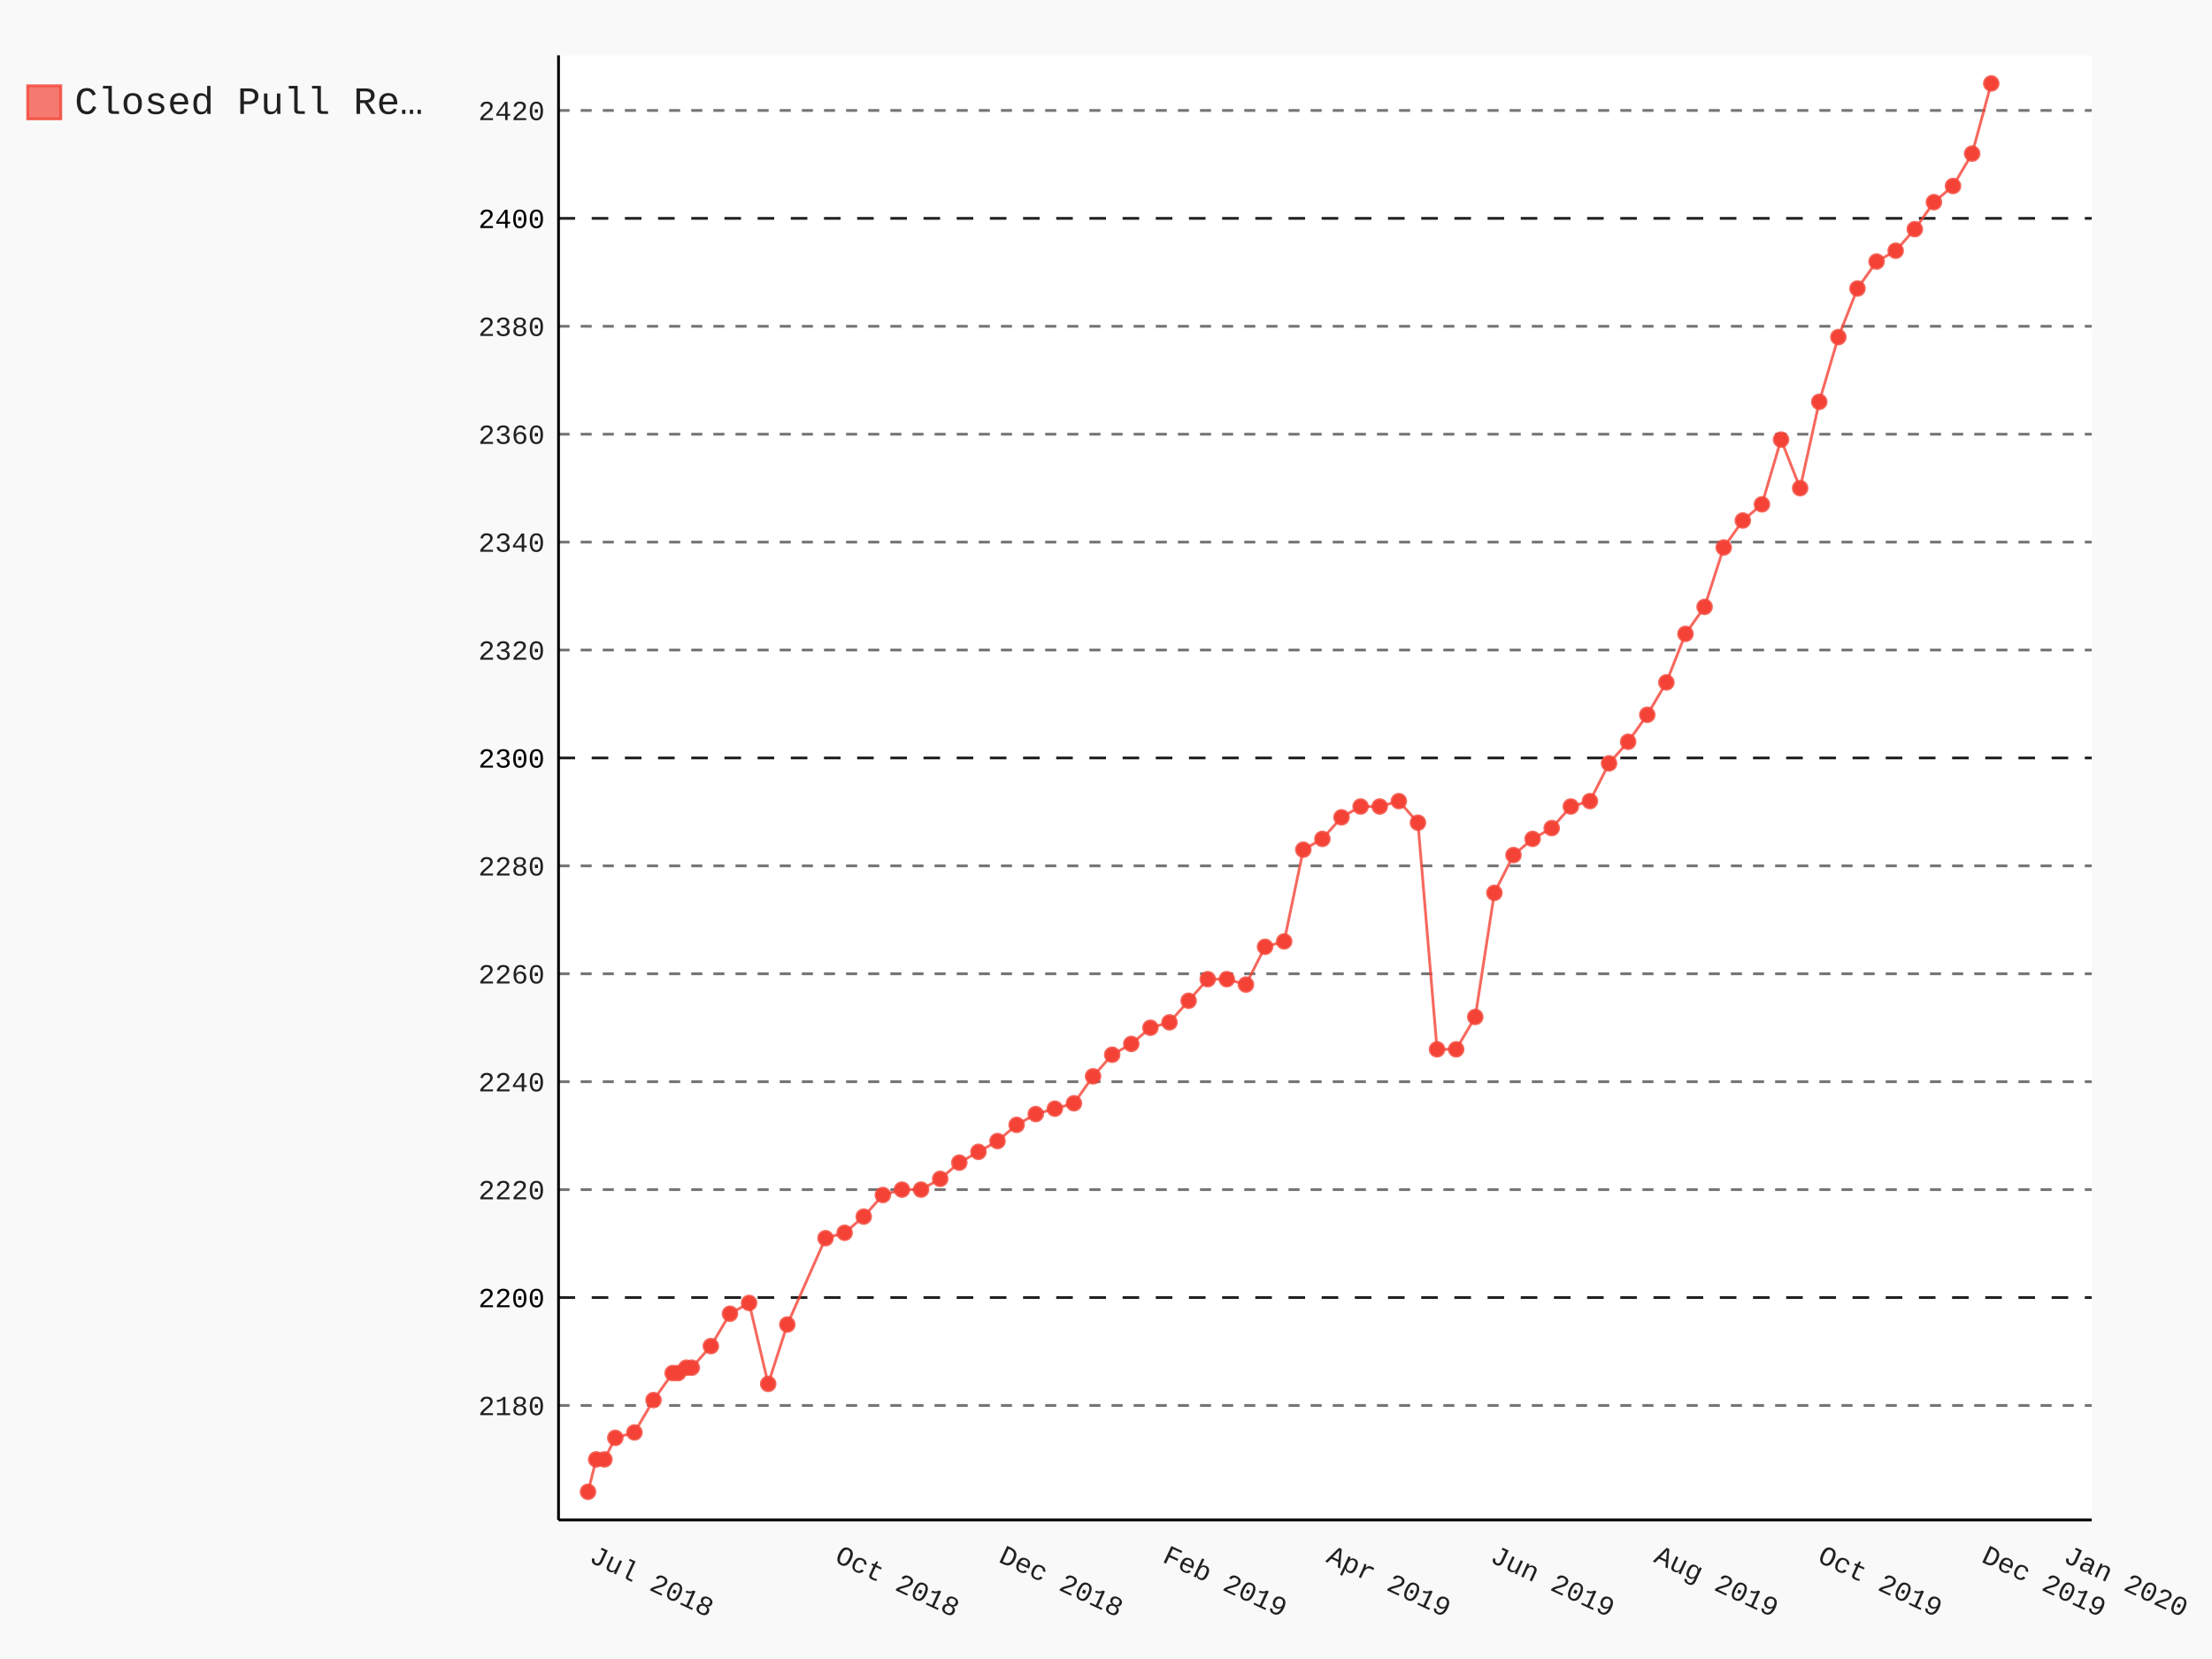
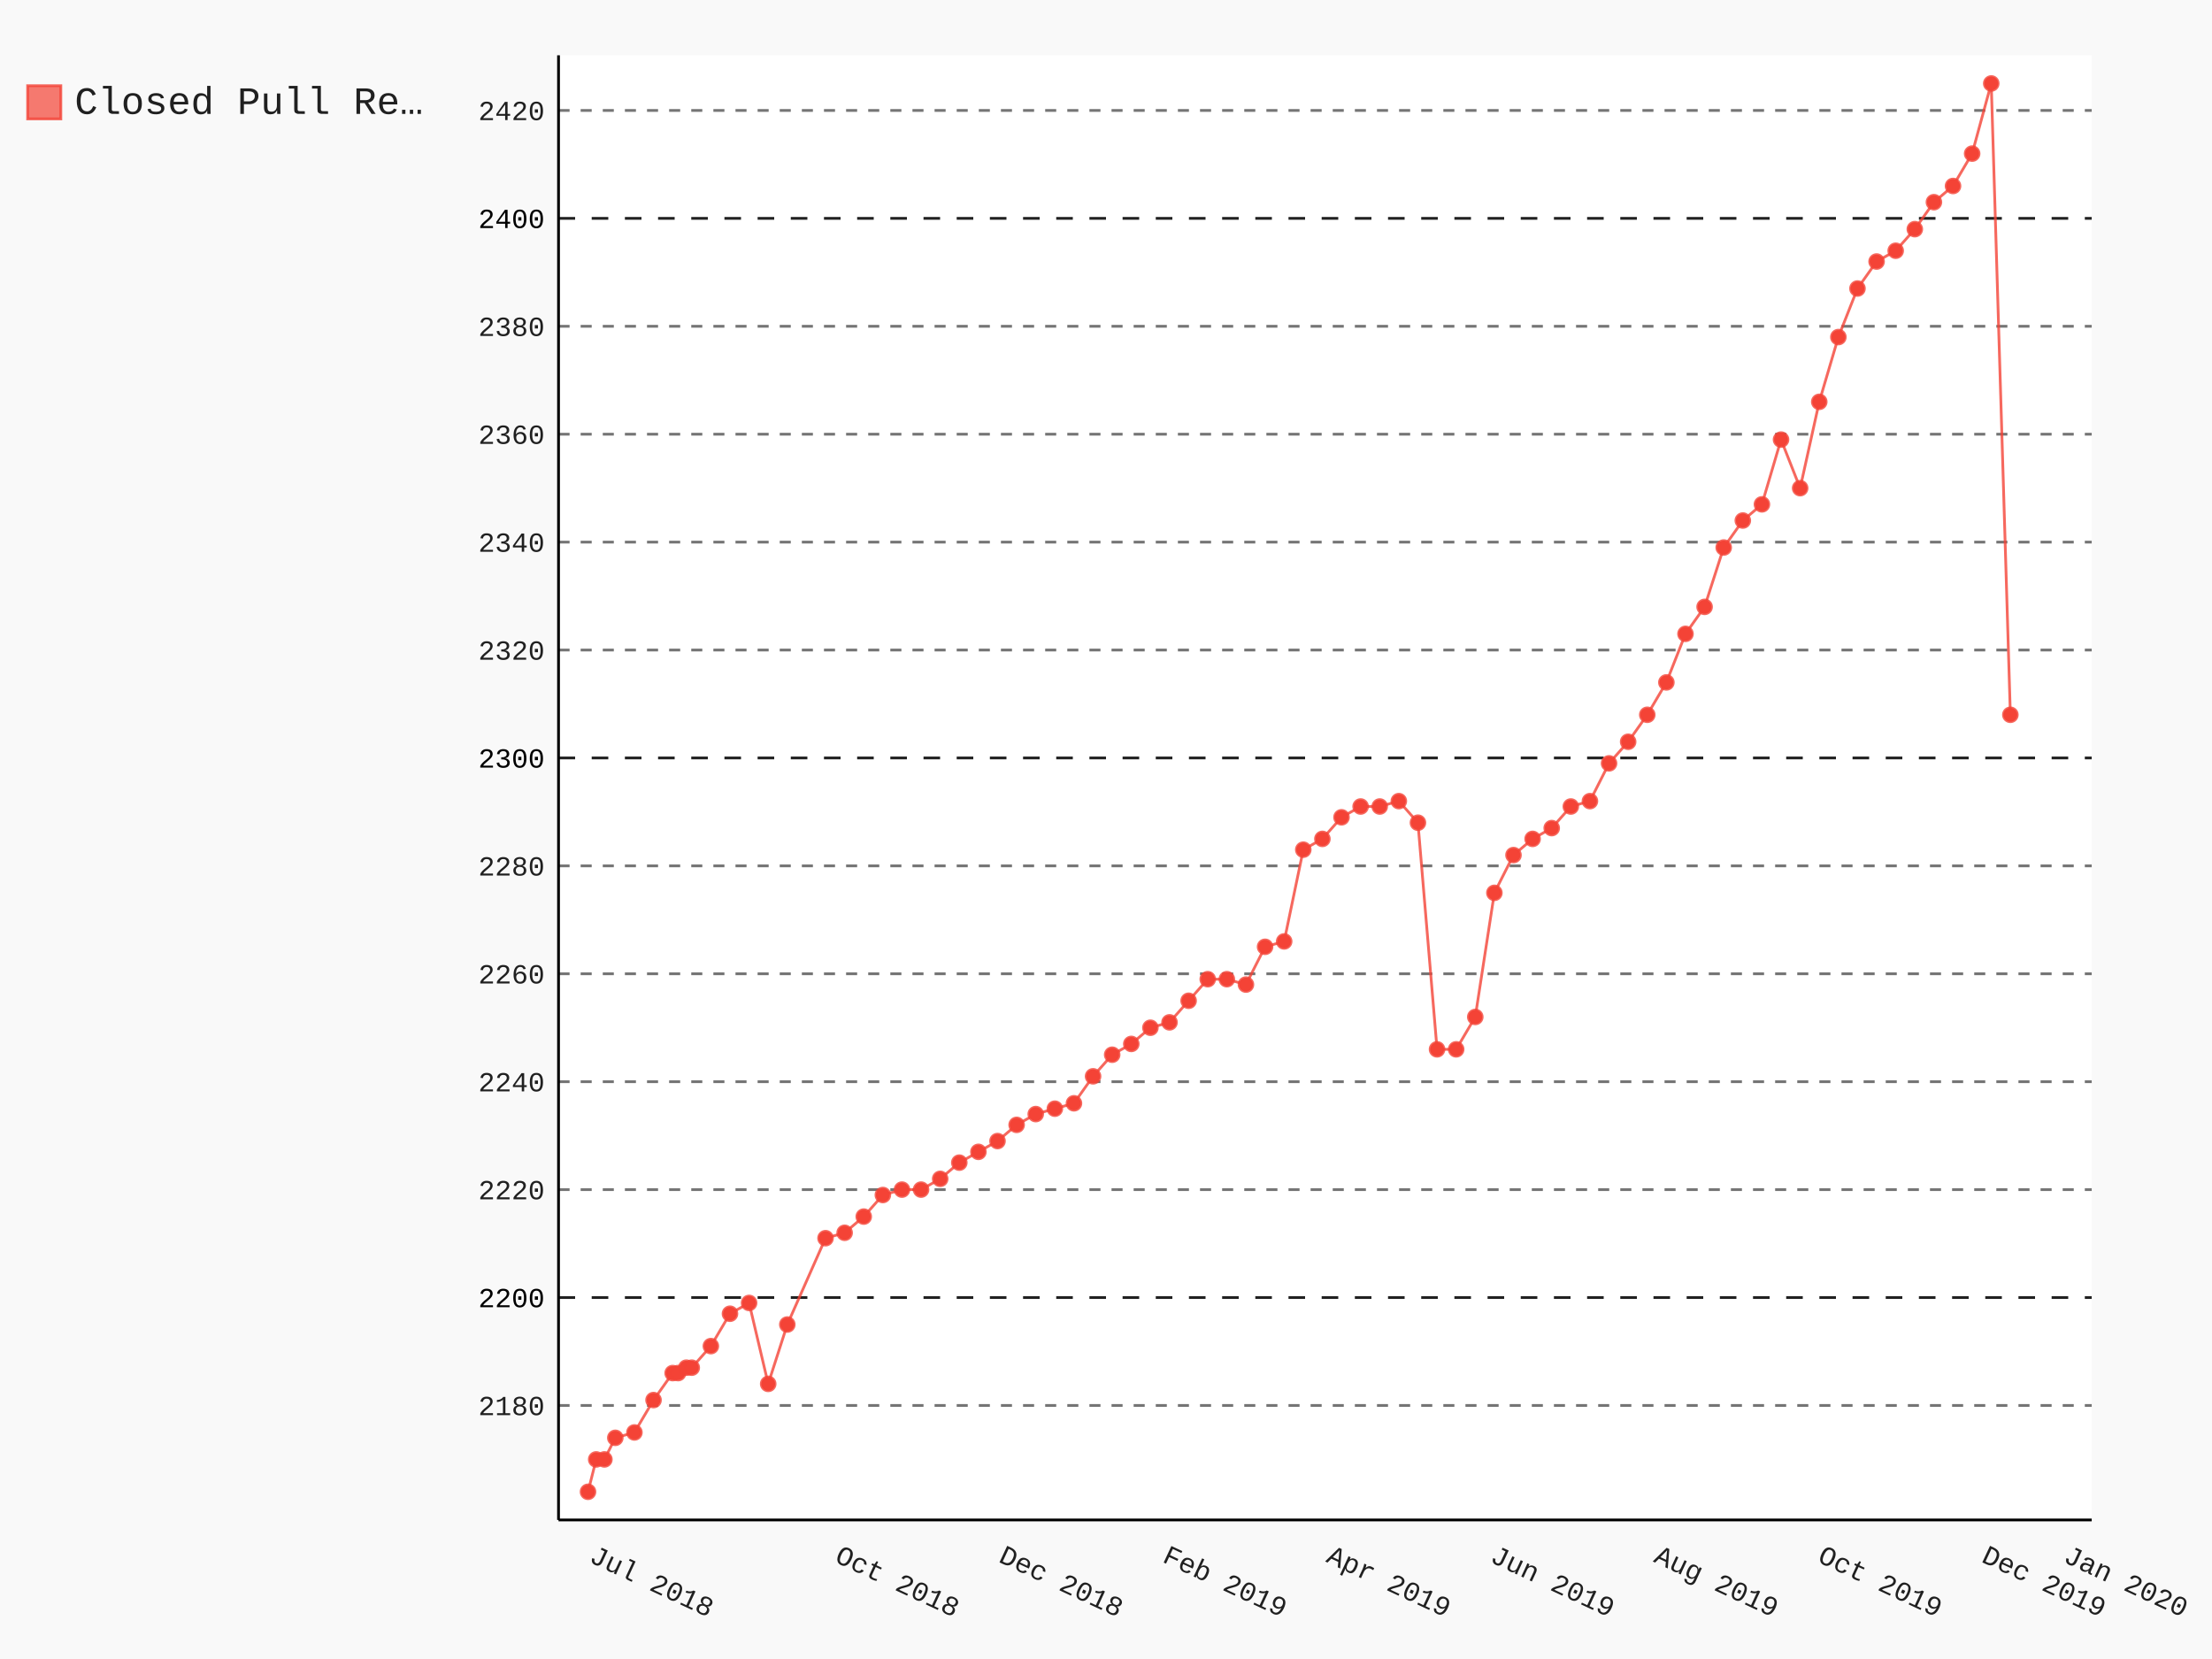
- <svg xmlns="http://www.w3.org/2000/svg" class="pygal-chart" id="chart-9ec40dc4-0ae9-4c1a-8e92-e3692ae0c7e5" viewBox="0 0 800 600">
+ <svg xmlns="http://www.w3.org/2000/svg" class="pygal-chart" id="chart-cc2a23ab-edce-4244-a7dc-9d0d17d3f960" viewBox="0 0 800 600">
  <defs>
-     <style type="text/css">#chart-9ec40dc4-0ae9-4c1a-8e92-e3692ae0c7e5{-webkit-user-select:none;-webkit-font-smoothing:antialiased;font-family:Consolas,"Liberation Mono",Menlo,Courier,monospace}#chart-9ec40dc4-0ae9-4c1a-8e92-e3692ae0c7e5 .title{font-family:Consolas,"Liberation Mono",Menlo,Courier,monospace;font-size:16px}#chart-9ec40dc4-0ae9-4c1a-8e92-e3692ae0c7e5 .legends .legend text{font-family:Consolas,"Liberation Mono",Menlo,Courier,monospace;font-size:14px}#chart-9ec40dc4-0ae9-4c1a-8e92-e3692ae0c7e5 .axis text{font-family:Consolas,"Liberation Mono",Menlo,Courier,monospace;font-size:10px}#chart-9ec40dc4-0ae9-4c1a-8e92-e3692ae0c7e5 .axis text.major{font-family:Consolas,"Liberation Mono",Menlo,Courier,monospace;font-size:10px}#chart-9ec40dc4-0ae9-4c1a-8e92-e3692ae0c7e5 .text-overlay text.value{font-family:Consolas,"Liberation Mono",Menlo,Courier,monospace;font-size:16px}#chart-9ec40dc4-0ae9-4c1a-8e92-e3692ae0c7e5 .text-overlay text.label{font-family:Consolas,"Liberation Mono",Menlo,Courier,monospace;font-size:10px}#chart-9ec40dc4-0ae9-4c1a-8e92-e3692ae0c7e5 .tooltip{font-family:Consolas,"Liberation Mono",Menlo,Courier,monospace;font-size:14px}#chart-9ec40dc4-0ae9-4c1a-8e92-e3692ae0c7e5 text.no_data{font-family:Consolas,"Liberation Mono",Menlo,Courier,monospace;font-size:64px}
- #chart-9ec40dc4-0ae9-4c1a-8e92-e3692ae0c7e5{background-color:rgba(249,249,249,1)}#chart-9ec40dc4-0ae9-4c1a-8e92-e3692ae0c7e5 path,#chart-9ec40dc4-0ae9-4c1a-8e92-e3692ae0c7e5 line,#chart-9ec40dc4-0ae9-4c1a-8e92-e3692ae0c7e5 rect,#chart-9ec40dc4-0ae9-4c1a-8e92-e3692ae0c7e5 circle{-webkit-transition:150ms;-moz-transition:150ms;transition:150ms}#chart-9ec40dc4-0ae9-4c1a-8e92-e3692ae0c7e5 .graph &gt; .background{fill:rgba(249,249,249,1)}#chart-9ec40dc4-0ae9-4c1a-8e92-e3692ae0c7e5 .plot &gt; .background{fill:rgba(255,255,255,1)}#chart-9ec40dc4-0ae9-4c1a-8e92-e3692ae0c7e5 .graph{fill:rgba(0,0,0,.87)}#chart-9ec40dc4-0ae9-4c1a-8e92-e3692ae0c7e5 text.no_data{fill:rgba(0,0,0,1)}#chart-9ec40dc4-0ae9-4c1a-8e92-e3692ae0c7e5 .title{fill:rgba(0,0,0,1)}#chart-9ec40dc4-0ae9-4c1a-8e92-e3692ae0c7e5 .legends .legend text{fill:rgba(0,0,0,.87)}#chart-9ec40dc4-0ae9-4c1a-8e92-e3692ae0c7e5 .legends .legend:hover text{fill:rgba(0,0,0,1)}#chart-9ec40dc4-0ae9-4c1a-8e92-e3692ae0c7e5 .axis .line{stroke:rgba(0,0,0,1)}#chart-9ec40dc4-0ae9-4c1a-8e92-e3692ae0c7e5 .axis .guide.line{stroke:rgba(0,0,0,.54)}#chart-9ec40dc4-0ae9-4c1a-8e92-e3692ae0c7e5 .axis .major.line{stroke:rgba(0,0,0,.87)}#chart-9ec40dc4-0ae9-4c1a-8e92-e3692ae0c7e5 .axis text.major{fill:rgba(0,0,0,1)}#chart-9ec40dc4-0ae9-4c1a-8e92-e3692ae0c7e5 .axis.y .guides:hover .guide.line,#chart-9ec40dc4-0ae9-4c1a-8e92-e3692ae0c7e5 .line-graph .axis.x .guides:hover .guide.line,#chart-9ec40dc4-0ae9-4c1a-8e92-e3692ae0c7e5 .stackedline-graph .axis.x .guides:hover .guide.line,#chart-9ec40dc4-0ae9-4c1a-8e92-e3692ae0c7e5 .xy-graph .axis.x .guides:hover .guide.line{stroke:rgba(0,0,0,1)}#chart-9ec40dc4-0ae9-4c1a-8e92-e3692ae0c7e5 .axis .guides:hover text{fill:rgba(0,0,0,1)}#chart-9ec40dc4-0ae9-4c1a-8e92-e3692ae0c7e5 .reactive{fill-opacity:.7;stroke-opacity:.8}#chart-9ec40dc4-0ae9-4c1a-8e92-e3692ae0c7e5 .ci{stroke:rgba(0,0,0,.87)}#chart-9ec40dc4-0ae9-4c1a-8e92-e3692ae0c7e5 .reactive.active,#chart-9ec40dc4-0ae9-4c1a-8e92-e3692ae0c7e5 .active .reactive{fill-opacity:.8;stroke-opacity:.9;stroke-width:4}#chart-9ec40dc4-0ae9-4c1a-8e92-e3692ae0c7e5 .ci .reactive.active{stroke-width:1.5}#chart-9ec40dc4-0ae9-4c1a-8e92-e3692ae0c7e5 .series text{fill:rgba(0,0,0,1)}#chart-9ec40dc4-0ae9-4c1a-8e92-e3692ae0c7e5 .tooltip rect{fill:rgba(255,255,255,1);stroke:rgba(0,0,0,1);-webkit-transition:opacity 150ms;-moz-transition:opacity 150ms;transition:opacity 150ms}#chart-9ec40dc4-0ae9-4c1a-8e92-e3692ae0c7e5 .tooltip .label{fill:rgba(0,0,0,.87)}#chart-9ec40dc4-0ae9-4c1a-8e92-e3692ae0c7e5 .tooltip .label{fill:rgba(0,0,0,.87)}#chart-9ec40dc4-0ae9-4c1a-8e92-e3692ae0c7e5 .tooltip .legend{font-size:.8em;fill:rgba(0,0,0,.54)}#chart-9ec40dc4-0ae9-4c1a-8e92-e3692ae0c7e5 .tooltip .x_label{font-size:.6em;fill:rgba(0,0,0,1)}#chart-9ec40dc4-0ae9-4c1a-8e92-e3692ae0c7e5 .tooltip .xlink{font-size:.5em;text-decoration:underline}#chart-9ec40dc4-0ae9-4c1a-8e92-e3692ae0c7e5 .tooltip .value{font-size:1.5em}#chart-9ec40dc4-0ae9-4c1a-8e92-e3692ae0c7e5 .bound{font-size:.5em}#chart-9ec40dc4-0ae9-4c1a-8e92-e3692ae0c7e5 .max-value{font-size:.75em;fill:rgba(0,0,0,.54)}#chart-9ec40dc4-0ae9-4c1a-8e92-e3692ae0c7e5 .map-element{fill:rgba(255,255,255,1);stroke:rgba(0,0,0,.54) !important}#chart-9ec40dc4-0ae9-4c1a-8e92-e3692ae0c7e5 .map-element .reactive{fill-opacity:inherit;stroke-opacity:inherit}#chart-9ec40dc4-0ae9-4c1a-8e92-e3692ae0c7e5 .color-0,#chart-9ec40dc4-0ae9-4c1a-8e92-e3692ae0c7e5 .color-0 a:visited{stroke:#F44336;fill:#F44336}#chart-9ec40dc4-0ae9-4c1a-8e92-e3692ae0c7e5 .text-overlay .color-0 text{fill:black}
- #chart-9ec40dc4-0ae9-4c1a-8e92-e3692ae0c7e5 text.no_data{text-anchor:middle}#chart-9ec40dc4-0ae9-4c1a-8e92-e3692ae0c7e5 .guide.line{fill:none}#chart-9ec40dc4-0ae9-4c1a-8e92-e3692ae0c7e5 .centered{text-anchor:middle}#chart-9ec40dc4-0ae9-4c1a-8e92-e3692ae0c7e5 .title{text-anchor:middle}#chart-9ec40dc4-0ae9-4c1a-8e92-e3692ae0c7e5 .legends .legend text{fill-opacity:1}#chart-9ec40dc4-0ae9-4c1a-8e92-e3692ae0c7e5 .axis.x text{text-anchor:middle}#chart-9ec40dc4-0ae9-4c1a-8e92-e3692ae0c7e5 .axis.x:not(.web) text[transform]{text-anchor:start}#chart-9ec40dc4-0ae9-4c1a-8e92-e3692ae0c7e5 .axis.x:not(.web) text[transform].backwards{text-anchor:end}#chart-9ec40dc4-0ae9-4c1a-8e92-e3692ae0c7e5 .axis.y text{text-anchor:end}#chart-9ec40dc4-0ae9-4c1a-8e92-e3692ae0c7e5 .axis.y text[transform].backwards{text-anchor:start}#chart-9ec40dc4-0ae9-4c1a-8e92-e3692ae0c7e5 .axis.y2 text{text-anchor:start}#chart-9ec40dc4-0ae9-4c1a-8e92-e3692ae0c7e5 .axis.y2 text[transform].backwards{text-anchor:end}#chart-9ec40dc4-0ae9-4c1a-8e92-e3692ae0c7e5 .axis .guide.line{stroke-dasharray:4,4}#chart-9ec40dc4-0ae9-4c1a-8e92-e3692ae0c7e5 .axis .major.guide.line{stroke-dasharray:6,6}#chart-9ec40dc4-0ae9-4c1a-8e92-e3692ae0c7e5 .horizontal .axis.y .guide.line,#chart-9ec40dc4-0ae9-4c1a-8e92-e3692ae0c7e5 .horizontal .axis.y2 .guide.line,#chart-9ec40dc4-0ae9-4c1a-8e92-e3692ae0c7e5 .vertical .axis.x .guide.line{opacity:0}#chart-9ec40dc4-0ae9-4c1a-8e92-e3692ae0c7e5 .horizontal .axis.always_show .guide.line,#chart-9ec40dc4-0ae9-4c1a-8e92-e3692ae0c7e5 .vertical .axis.always_show .guide.line{opacity:1 !important}#chart-9ec40dc4-0ae9-4c1a-8e92-e3692ae0c7e5 .axis.y .guides:hover .guide.line,#chart-9ec40dc4-0ae9-4c1a-8e92-e3692ae0c7e5 .axis.y2 .guides:hover .guide.line,#chart-9ec40dc4-0ae9-4c1a-8e92-e3692ae0c7e5 .axis.x .guides:hover .guide.line{opacity:1}#chart-9ec40dc4-0ae9-4c1a-8e92-e3692ae0c7e5 .axis .guides:hover text{opacity:1}#chart-9ec40dc4-0ae9-4c1a-8e92-e3692ae0c7e5 .nofill{fill:none}#chart-9ec40dc4-0ae9-4c1a-8e92-e3692ae0c7e5 .subtle-fill{fill-opacity:.2}#chart-9ec40dc4-0ae9-4c1a-8e92-e3692ae0c7e5 .dot{stroke-width:1px;fill-opacity:1}#chart-9ec40dc4-0ae9-4c1a-8e92-e3692ae0c7e5 .dot.active{stroke-width:5px}#chart-9ec40dc4-0ae9-4c1a-8e92-e3692ae0c7e5 .dot.negative{fill:transparent}#chart-9ec40dc4-0ae9-4c1a-8e92-e3692ae0c7e5 text,#chart-9ec40dc4-0ae9-4c1a-8e92-e3692ae0c7e5 tspan{stroke:none !important}#chart-9ec40dc4-0ae9-4c1a-8e92-e3692ae0c7e5 .series text.active{opacity:1}#chart-9ec40dc4-0ae9-4c1a-8e92-e3692ae0c7e5 .tooltip rect{fill-opacity:.95;stroke-width:.5}#chart-9ec40dc4-0ae9-4c1a-8e92-e3692ae0c7e5 .tooltip text{fill-opacity:1}#chart-9ec40dc4-0ae9-4c1a-8e92-e3692ae0c7e5 .showable{visibility:hidden}#chart-9ec40dc4-0ae9-4c1a-8e92-e3692ae0c7e5 .showable.shown{visibility:visible}#chart-9ec40dc4-0ae9-4c1a-8e92-e3692ae0c7e5 .gauge-background{fill:rgba(229,229,229,1);stroke:none}#chart-9ec40dc4-0ae9-4c1a-8e92-e3692ae0c7e5 .bg-lines{stroke:rgba(249,249,249,1);stroke-width:2px}</style>
+     <style type="text/css">#chart-cc2a23ab-edce-4244-a7dc-9d0d17d3f960{-webkit-user-select:none;-webkit-font-smoothing:antialiased;font-family:Consolas,"Liberation Mono",Menlo,Courier,monospace}#chart-cc2a23ab-edce-4244-a7dc-9d0d17d3f960 .title{font-family:Consolas,"Liberation Mono",Menlo,Courier,monospace;font-size:16px}#chart-cc2a23ab-edce-4244-a7dc-9d0d17d3f960 .legends .legend text{font-family:Consolas,"Liberation Mono",Menlo,Courier,monospace;font-size:14px}#chart-cc2a23ab-edce-4244-a7dc-9d0d17d3f960 .axis text{font-family:Consolas,"Liberation Mono",Menlo,Courier,monospace;font-size:10px}#chart-cc2a23ab-edce-4244-a7dc-9d0d17d3f960 .axis text.major{font-family:Consolas,"Liberation Mono",Menlo,Courier,monospace;font-size:10px}#chart-cc2a23ab-edce-4244-a7dc-9d0d17d3f960 .text-overlay text.value{font-family:Consolas,"Liberation Mono",Menlo,Courier,monospace;font-size:16px}#chart-cc2a23ab-edce-4244-a7dc-9d0d17d3f960 .text-overlay text.label{font-family:Consolas,"Liberation Mono",Menlo,Courier,monospace;font-size:10px}#chart-cc2a23ab-edce-4244-a7dc-9d0d17d3f960 .tooltip{font-family:Consolas,"Liberation Mono",Menlo,Courier,monospace;font-size:14px}#chart-cc2a23ab-edce-4244-a7dc-9d0d17d3f960 text.no_data{font-family:Consolas,"Liberation Mono",Menlo,Courier,monospace;font-size:64px}
+ #chart-cc2a23ab-edce-4244-a7dc-9d0d17d3f960{background-color:rgba(249,249,249,1)}#chart-cc2a23ab-edce-4244-a7dc-9d0d17d3f960 path,#chart-cc2a23ab-edce-4244-a7dc-9d0d17d3f960 line,#chart-cc2a23ab-edce-4244-a7dc-9d0d17d3f960 rect,#chart-cc2a23ab-edce-4244-a7dc-9d0d17d3f960 circle{-webkit-transition:150ms;-moz-transition:150ms;transition:150ms}#chart-cc2a23ab-edce-4244-a7dc-9d0d17d3f960 .graph &gt; .background{fill:rgba(249,249,249,1)}#chart-cc2a23ab-edce-4244-a7dc-9d0d17d3f960 .plot &gt; .background{fill:rgba(255,255,255,1)}#chart-cc2a23ab-edce-4244-a7dc-9d0d17d3f960 .graph{fill:rgba(0,0,0,.87)}#chart-cc2a23ab-edce-4244-a7dc-9d0d17d3f960 text.no_data{fill:rgba(0,0,0,1)}#chart-cc2a23ab-edce-4244-a7dc-9d0d17d3f960 .title{fill:rgba(0,0,0,1)}#chart-cc2a23ab-edce-4244-a7dc-9d0d17d3f960 .legends .legend text{fill:rgba(0,0,0,.87)}#chart-cc2a23ab-edce-4244-a7dc-9d0d17d3f960 .legends .legend:hover text{fill:rgba(0,0,0,1)}#chart-cc2a23ab-edce-4244-a7dc-9d0d17d3f960 .axis .line{stroke:rgba(0,0,0,1)}#chart-cc2a23ab-edce-4244-a7dc-9d0d17d3f960 .axis .guide.line{stroke:rgba(0,0,0,.54)}#chart-cc2a23ab-edce-4244-a7dc-9d0d17d3f960 .axis .major.line{stroke:rgba(0,0,0,.87)}#chart-cc2a23ab-edce-4244-a7dc-9d0d17d3f960 .axis text.major{fill:rgba(0,0,0,1)}#chart-cc2a23ab-edce-4244-a7dc-9d0d17d3f960 .axis.y .guides:hover .guide.line,#chart-cc2a23ab-edce-4244-a7dc-9d0d17d3f960 .line-graph .axis.x .guides:hover .guide.line,#chart-cc2a23ab-edce-4244-a7dc-9d0d17d3f960 .stackedline-graph .axis.x .guides:hover .guide.line,#chart-cc2a23ab-edce-4244-a7dc-9d0d17d3f960 .xy-graph .axis.x .guides:hover .guide.line{stroke:rgba(0,0,0,1)}#chart-cc2a23ab-edce-4244-a7dc-9d0d17d3f960 .axis .guides:hover text{fill:rgba(0,0,0,1)}#chart-cc2a23ab-edce-4244-a7dc-9d0d17d3f960 .reactive{fill-opacity:.7;stroke-opacity:.8}#chart-cc2a23ab-edce-4244-a7dc-9d0d17d3f960 .ci{stroke:rgba(0,0,0,.87)}#chart-cc2a23ab-edce-4244-a7dc-9d0d17d3f960 .reactive.active,#chart-cc2a23ab-edce-4244-a7dc-9d0d17d3f960 .active .reactive{fill-opacity:.8;stroke-opacity:.9;stroke-width:4}#chart-cc2a23ab-edce-4244-a7dc-9d0d17d3f960 .ci .reactive.active{stroke-width:1.5}#chart-cc2a23ab-edce-4244-a7dc-9d0d17d3f960 .series text{fill:rgba(0,0,0,1)}#chart-cc2a23ab-edce-4244-a7dc-9d0d17d3f960 .tooltip rect{fill:rgba(255,255,255,1);stroke:rgba(0,0,0,1);-webkit-transition:opacity 150ms;-moz-transition:opacity 150ms;transition:opacity 150ms}#chart-cc2a23ab-edce-4244-a7dc-9d0d17d3f960 .tooltip .label{fill:rgba(0,0,0,.87)}#chart-cc2a23ab-edce-4244-a7dc-9d0d17d3f960 .tooltip .label{fill:rgba(0,0,0,.87)}#chart-cc2a23ab-edce-4244-a7dc-9d0d17d3f960 .tooltip .legend{font-size:.8em;fill:rgba(0,0,0,.54)}#chart-cc2a23ab-edce-4244-a7dc-9d0d17d3f960 .tooltip .x_label{font-size:.6em;fill:rgba(0,0,0,1)}#chart-cc2a23ab-edce-4244-a7dc-9d0d17d3f960 .tooltip .xlink{font-size:.5em;text-decoration:underline}#chart-cc2a23ab-edce-4244-a7dc-9d0d17d3f960 .tooltip .value{font-size:1.5em}#chart-cc2a23ab-edce-4244-a7dc-9d0d17d3f960 .bound{font-size:.5em}#chart-cc2a23ab-edce-4244-a7dc-9d0d17d3f960 .max-value{font-size:.75em;fill:rgba(0,0,0,.54)}#chart-cc2a23ab-edce-4244-a7dc-9d0d17d3f960 .map-element{fill:rgba(255,255,255,1);stroke:rgba(0,0,0,.54) !important}#chart-cc2a23ab-edce-4244-a7dc-9d0d17d3f960 .map-element .reactive{fill-opacity:inherit;stroke-opacity:inherit}#chart-cc2a23ab-edce-4244-a7dc-9d0d17d3f960 .color-0,#chart-cc2a23ab-edce-4244-a7dc-9d0d17d3f960 .color-0 a:visited{stroke:#F44336;fill:#F44336}#chart-cc2a23ab-edce-4244-a7dc-9d0d17d3f960 .text-overlay .color-0 text{fill:black}
+ #chart-cc2a23ab-edce-4244-a7dc-9d0d17d3f960 text.no_data{text-anchor:middle}#chart-cc2a23ab-edce-4244-a7dc-9d0d17d3f960 .guide.line{fill:none}#chart-cc2a23ab-edce-4244-a7dc-9d0d17d3f960 .centered{text-anchor:middle}#chart-cc2a23ab-edce-4244-a7dc-9d0d17d3f960 .title{text-anchor:middle}#chart-cc2a23ab-edce-4244-a7dc-9d0d17d3f960 .legends .legend text{fill-opacity:1}#chart-cc2a23ab-edce-4244-a7dc-9d0d17d3f960 .axis.x text{text-anchor:middle}#chart-cc2a23ab-edce-4244-a7dc-9d0d17d3f960 .axis.x:not(.web) text[transform]{text-anchor:start}#chart-cc2a23ab-edce-4244-a7dc-9d0d17d3f960 .axis.x:not(.web) text[transform].backwards{text-anchor:end}#chart-cc2a23ab-edce-4244-a7dc-9d0d17d3f960 .axis.y text{text-anchor:end}#chart-cc2a23ab-edce-4244-a7dc-9d0d17d3f960 .axis.y text[transform].backwards{text-anchor:start}#chart-cc2a23ab-edce-4244-a7dc-9d0d17d3f960 .axis.y2 text{text-anchor:start}#chart-cc2a23ab-edce-4244-a7dc-9d0d17d3f960 .axis.y2 text[transform].backwards{text-anchor:end}#chart-cc2a23ab-edce-4244-a7dc-9d0d17d3f960 .axis .guide.line{stroke-dasharray:4,4}#chart-cc2a23ab-edce-4244-a7dc-9d0d17d3f960 .axis .major.guide.line{stroke-dasharray:6,6}#chart-cc2a23ab-edce-4244-a7dc-9d0d17d3f960 .horizontal .axis.y .guide.line,#chart-cc2a23ab-edce-4244-a7dc-9d0d17d3f960 .horizontal .axis.y2 .guide.line,#chart-cc2a23ab-edce-4244-a7dc-9d0d17d3f960 .vertical .axis.x .guide.line{opacity:0}#chart-cc2a23ab-edce-4244-a7dc-9d0d17d3f960 .horizontal .axis.always_show .guide.line,#chart-cc2a23ab-edce-4244-a7dc-9d0d17d3f960 .vertical .axis.always_show .guide.line{opacity:1 !important}#chart-cc2a23ab-edce-4244-a7dc-9d0d17d3f960 .axis.y .guides:hover .guide.line,#chart-cc2a23ab-edce-4244-a7dc-9d0d17d3f960 .axis.y2 .guides:hover .guide.line,#chart-cc2a23ab-edce-4244-a7dc-9d0d17d3f960 .axis.x .guides:hover .guide.line{opacity:1}#chart-cc2a23ab-edce-4244-a7dc-9d0d17d3f960 .axis .guides:hover text{opacity:1}#chart-cc2a23ab-edce-4244-a7dc-9d0d17d3f960 .nofill{fill:none}#chart-cc2a23ab-edce-4244-a7dc-9d0d17d3f960 .subtle-fill{fill-opacity:.2}#chart-cc2a23ab-edce-4244-a7dc-9d0d17d3f960 .dot{stroke-width:1px;fill-opacity:1}#chart-cc2a23ab-edce-4244-a7dc-9d0d17d3f960 .dot.active{stroke-width:5px}#chart-cc2a23ab-edce-4244-a7dc-9d0d17d3f960 .dot.negative{fill:transparent}#chart-cc2a23ab-edce-4244-a7dc-9d0d17d3f960 text,#chart-cc2a23ab-edce-4244-a7dc-9d0d17d3f960 tspan{stroke:none !important}#chart-cc2a23ab-edce-4244-a7dc-9d0d17d3f960 .series text.active{opacity:1}#chart-cc2a23ab-edce-4244-a7dc-9d0d17d3f960 .tooltip rect{fill-opacity:.95;stroke-width:.5}#chart-cc2a23ab-edce-4244-a7dc-9d0d17d3f960 .tooltip text{fill-opacity:1}#chart-cc2a23ab-edce-4244-a7dc-9d0d17d3f960 .showable{visibility:hidden}#chart-cc2a23ab-edce-4244-a7dc-9d0d17d3f960 .showable.shown{visibility:visible}#chart-cc2a23ab-edce-4244-a7dc-9d0d17d3f960 .gauge-background{fill:rgba(229,229,229,1);stroke:none}#chart-cc2a23ab-edce-4244-a7dc-9d0d17d3f960 .bg-lines{stroke:rgba(249,249,249,1);stroke-width:2px}</style>
  </defs>
  <g class="graph datetimeline-graph vertical">
    <rect class="background" height="600" width="800" x="0" y="0" />
    <g class="plot" transform="translate(202, 20)">
      <rect class="background" height="529.714" width="554.497" x="0" y="0" />
      <g class="axis y always_show">
        <path class="line" d="M0 529.714 h554.497" />
        <g class="guides">
          <path class="guide line" d="M0 488.304 h554.497" />
          <text class="" x="-5" y="491.804">2180</text>
        </g>
        <g class="guides">
          <path class="major guide line" d="M0 449.274 h554.497" />
          <text class="major" x="-5" y="452.774">2200</text>
        </g>
        <g class="guides">
          <path class="guide line" d="M0 410.244 h554.497" />
          <text class="" x="-5" y="413.744">2220</text>
        </g>
        <g class="guides">
          <path class="guide line" d="M0 371.214 h554.497" />
          <text class="" x="-5" y="374.714">2240</text>
        </g>
        <g class="guides">
          <path class="guide line" d="M0 332.184 h554.497" />
          <text class="" x="-5" y="335.684">2260</text>
        </g>
        <g class="guides">
          <path class="guide line" d="M0 293.154 h554.497" />
          <text class="" x="-5" y="296.654">2280</text>
        </g>
        <g class="guides">
          <path class="major guide line" d="M0 254.124 h554.497" />
          <text class="major" x="-5" y="257.624">2300</text>
        </g>
        <g class="guides">
          <path class="guide line" d="M0 215.094 h554.497" />
          <text class="" x="-5" y="218.594">2320</text>
        </g>
        <g class="guides">
          <path class="guide line" d="M0 176.064 h554.497" />
          <text class="" x="-5" y="179.564">2340</text>
        </g>
        <g class="guides">
          <path class="guide line" d="M0 137.034 h554.497" />
          <text class="" x="-5" y="140.534">2360</text>
        </g>
        <g class="guides">
          <path class="guide line" d="M0 98.004 h554.497" />
          <text class="" x="-5" y="101.504">2380</text>
        </g>
        <g class="guides">
          <path class="major guide line" d="M0 58.974 h554.497" />
          <text class="major" x="-5" y="62.474">2400</text>
        </g>
        <g class="guides">
          <path class="guide line" d="M0 19.944 h554.497" />
          <text class="" x="-5" y="23.444">2420</text>
        </g>
      </g>
      <g class="axis x">
        <path class="line" d="M0 0 v529.714" />
        <g class="guides">
          <path class="guide line" d="M10.663 0 v529.714" />
          <text class="" transform="rotate(25 10.66341 544.7143)" x="10.663" y="544.714">Jul 2018</text>
        </g>
        <g class="guides">
          <path class="guide line" d="M99.525 0 v529.714" />
          <text class="" transform="rotate(25 99.52514 544.7143)" x="99.525" y="544.714">Oct 2018</text>
        </g>
        <g class="guides">
          <path class="guide line" d="M158.766 0 v529.714" />
          <text class="" transform="rotate(25 158.7663 544.7143)" x="158.766" y="544.714">Dec 2018</text>
        </g>
        <g class="guides">
          <path class="guide line" d="M218.007 0 v529.714" />
          <text class="" transform="rotate(25 218.0075 544.7143)" x="218.007" y="544.714">Feb 2019</text>
        </g>
        <g class="guides">
          <path class="guide line" d="M277.249 0 v529.714" />
          <text class="" transform="rotate(25 277.2486 544.7143)" x="277.249" y="544.714">Apr 2019</text>
        </g>
        <g class="guides">
          <path class="guide line" d="M336.49 0 v529.714" />
          <text class="" transform="rotate(25 336.4898 544.7143)" x="336.49" y="544.714">Jun 2019</text>
        </g>
        <g class="guides">
          <path class="guide line" d="M395.731 0 v529.714" />
          <text class="" transform="rotate(25 395.7309 544.7143)" x="395.731" y="544.714">Aug 2019</text>
        </g>
        <g class="guides">
          <path class="guide line" d="M454.972 0 v529.714" />
          <text class="" transform="rotate(25 454.9721 544.7143)" x="454.972" y="544.714">Oct 2019</text>
        </g>
        <g class="guides">
          <path class="guide line" d="M514.213 0 v529.714" />
          <text class="" transform="rotate(25 514.2132 544.7143)" x="514.213" y="544.714">Dec 2019</text>
        </g>
        <g class="guides">
          <path class="guide line" d="M543.834 0 v529.714" />
          <text class="" transform="rotate(25 543.8338 544.7143)" x="543.834" y="544.714">Jan 2020</text>
        </g>
      </g>
      <g class="series serie-0 color-0">
-         <path class="line reactive nofill" d="M10.663 519.528 L13.625 507.819 16.588 507.819 20.537 500.013 27.448 498.061 34.36 486.352 41.271 476.595 43.246 476.595 46.208 474.643 48.183 474.643 55.094 466.837 62.006 455.128 68.917 451.225 75.829 480.498 82.74 459.031 96.563 427.807 103.475 425.856 110.386 420.001 117.297 412.195 124.209 410.244 131.12 410.244 138.032 406.341 144.943 400.486 151.855 396.583 158.766 392.68 165.678 386.826 172.589 382.923 179.501 380.971 186.412 379.02 193.324 369.262 200.235 361.456 207.147 357.553 214.058 351.699 220.97 349.747 227.881 341.941 234.792 334.135 241.704 334.135 248.615 336.087 255.527 322.426 262.438 320.475 269.35 287.299 276.261 283.396 283.173 275.59 290.084 271.687 296.996 271.687 303.907 269.736 310.819 277.542 317.73 359.505 324.642 359.505 331.553 347.796 338.464 302.911 345.376 289.251 352.287 283.396 359.199 279.493 366.11 271.687 373.022 269.736 379.933 256.075 386.845 248.269 393.756 238.512 400.668 226.803 407.579 209.239 414.491 199.482 421.402 178.016 428.314 168.258 435.225 162.404 442.136 138.986 449.048 156.549 455.959 125.325 462.871 101.907 469.782 84.344 476.694 74.586 483.605 70.683 490.517 62.877 497.428 53.12 504.34 47.265 511.251 35.556 518.163 10.187" />
+         <path class="line reactive nofill" d="M10.663 519.528 L13.625 507.819 16.588 507.819 20.537 500.013 27.448 498.061 34.36 486.352 41.271 476.595 43.246 476.595 46.208 474.643 48.183 474.643 55.094 466.837 62.006 455.128 68.917 451.225 75.829 480.498 82.74 459.031 96.563 427.807 103.475 425.856 110.386 420.001 117.297 412.195 124.209 410.244 131.12 410.244 138.032 406.341 144.943 400.486 151.855 396.583 158.766 392.68 165.678 386.826 172.589 382.923 179.501 380.971 186.412 379.02 193.324 369.262 200.235 361.456 207.147 357.553 214.058 351.699 220.97 349.747 227.881 341.941 234.792 334.135 241.704 334.135 248.615 336.087 255.527 322.426 262.438 320.475 269.35 287.299 276.261 283.396 283.173 275.59 290.084 271.687 296.996 271.687 303.907 269.736 310.819 277.542 317.73 359.505 324.642 359.505 331.553 347.796 338.464 302.911 345.376 289.251 352.287 283.396 359.199 279.493 366.11 271.687 373.022 269.736 379.933 256.075 386.845 248.269 393.756 238.512 400.668 226.803 407.579 209.239 414.491 199.482 421.402 178.016 428.314 168.258 435.225 162.404 442.136 138.986 449.048 156.549 455.959 125.325 462.871 101.907 469.782 84.344 476.694 74.586 483.605 70.683 490.517 62.877 497.428 53.12 504.34 47.265 511.251 35.556 518.163 10.187 525.074 238.512" />
      </g>
    </g>
    <g class="titles" />
    <g class="plot overlay" transform="translate(202, 20)">
      <g class="series serie-0 color-0">
        <g class="dots">
          <circle class="dot reactive tooltip-trigger" cx="10.663" cy="519.528" r="2.5" />
        </g>
        <g class="dots">
          <circle class="dot reactive tooltip-trigger" cx="13.625" cy="507.819" r="2.5" />
        </g>
        <g class="dots">
          <circle class="dot reactive tooltip-trigger" cx="16.588" cy="507.819" r="2.5" />
        </g>
        <g class="dots">
          <circle class="dot reactive tooltip-trigger" cx="20.537" cy="500.013" r="2.5" />
        </g>
        <g class="dots">
          <circle class="dot reactive tooltip-trigger" cx="27.448" cy="498.061" r="2.5" />
        </g>
        <g class="dots">
          <circle class="dot reactive tooltip-trigger" cx="34.36" cy="486.352" r="2.5" />
        </g>
        <g class="dots">
          <circle class="dot reactive tooltip-trigger" cx="41.271" cy="476.595" r="2.5" />
        </g>
        <g class="dots">
          <circle class="dot reactive tooltip-trigger" cx="43.246" cy="476.595" r="2.5" />
        </g>
        <g class="dots">
          <circle class="dot reactive tooltip-trigger" cx="46.208" cy="474.643" r="2.5" />
        </g>
        <g class="dots">
          <circle class="dot reactive tooltip-trigger" cx="48.183" cy="474.643" r="2.5" />
        </g>
        <g class="dots">
          <circle class="dot reactive tooltip-trigger" cx="55.094" cy="466.837" r="2.5" />
        </g>
        <g class="dots">
          <circle class="dot reactive tooltip-trigger" cx="62.006" cy="455.128" r="2.5" />
        </g>
        <g class="dots">
          <circle class="dot reactive tooltip-trigger" cx="68.917" cy="451.225" r="2.5" />
        </g>
        <g class="dots">
          <circle class="dot reactive tooltip-trigger" cx="75.829" cy="480.498" r="2.5" />
        </g>
        <g class="dots">
          <circle class="dot reactive tooltip-trigger" cx="82.74" cy="459.031" r="2.5" />
        </g>
        <g class="dots">
          <circle class="dot reactive tooltip-trigger" cx="96.563" cy="427.807" r="2.5" />
        </g>
        <g class="dots">
          <circle class="dot reactive tooltip-trigger" cx="103.475" cy="425.856" r="2.5" />
        </g>
        <g class="dots">
          <circle class="dot reactive tooltip-trigger" cx="110.386" cy="420.001" r="2.5" />
        </g>
        <g class="dots">
          <circle class="dot reactive tooltip-trigger" cx="117.297" cy="412.195" r="2.5" />
        </g>
        <g class="dots">
          <circle class="dot reactive tooltip-trigger" cx="124.209" cy="410.244" r="2.5" />
        </g>
        <g class="dots">
          <circle class="dot reactive tooltip-trigger" cx="131.12" cy="410.244" r="2.5" />
        </g>
        <g class="dots">
          <circle class="dot reactive tooltip-trigger" cx="138.032" cy="406.341" r="2.5" />
        </g>
        <g class="dots">
          <circle class="dot reactive tooltip-trigger" cx="144.943" cy="400.486" r="2.5" />
        </g>
        <g class="dots">
          <circle class="dot reactive tooltip-trigger" cx="151.855" cy="396.583" r="2.5" />
        </g>
        <g class="dots">
          <circle class="dot reactive tooltip-trigger" cx="158.766" cy="392.68" r="2.5" />
        </g>
        <g class="dots">
          <circle class="dot reactive tooltip-trigger" cx="165.678" cy="386.826" r="2.5" />
        </g>
        <g class="dots">
          <circle class="dot reactive tooltip-trigger" cx="172.589" cy="382.923" r="2.5" />
        </g>
        <g class="dots">
          <circle class="dot reactive tooltip-trigger" cx="179.501" cy="380.971" r="2.5" />
        </g>
        <g class="dots">
          <circle class="dot reactive tooltip-trigger" cx="186.412" cy="379.02" r="2.5" />
        </g>
        <g class="dots">
          <circle class="dot reactive tooltip-trigger" cx="193.324" cy="369.262" r="2.5" />
        </g>
        <g class="dots">
          <circle class="dot reactive tooltip-trigger" cx="200.235" cy="361.456" r="2.5" />
        </g>
        <g class="dots">
          <circle class="dot reactive tooltip-trigger" cx="207.147" cy="357.553" r="2.5" />
        </g>
        <g class="dots">
          <circle class="dot reactive tooltip-trigger" cx="214.058" cy="351.699" r="2.5" />
        </g>
        <g class="dots">
          <circle class="dot reactive tooltip-trigger" cx="220.97" cy="349.747" r="2.5" />
        </g>
        <g class="dots">
          <circle class="dot reactive tooltip-trigger" cx="227.881" cy="341.941" r="2.5" />
        </g>
        <g class="dots">
          <circle class="dot reactive tooltip-trigger" cx="234.792" cy="334.135" r="2.5" />
        </g>
        <g class="dots">
          <circle class="dot reactive tooltip-trigger" cx="241.704" cy="334.135" r="2.5" />
        </g>
        <g class="dots">
          <circle class="dot reactive tooltip-trigger" cx="248.615" cy="336.087" r="2.5" />
        </g>
        <g class="dots">
          <circle class="dot reactive tooltip-trigger" cx="255.527" cy="322.426" r="2.5" />
        </g>
        <g class="dots">
          <circle class="dot reactive tooltip-trigger" cx="262.438" cy="320.475" r="2.5" />
        </g>
        <g class="dots">
          <circle class="dot reactive tooltip-trigger" cx="269.35" cy="287.299" r="2.5" />
        </g>
        <g class="dots">
          <circle class="dot reactive tooltip-trigger" cx="276.261" cy="283.396" r="2.5" />
        </g>
        <g class="dots">
          <circle class="dot reactive tooltip-trigger" cx="283.173" cy="275.59" r="2.5" />
        </g>
        <g class="dots">
          <circle class="dot reactive tooltip-trigger" cx="290.084" cy="271.687" r="2.5" />
        </g>
        <g class="dots">
          <circle class="dot reactive tooltip-trigger" cx="296.996" cy="271.687" r="2.5" />
        </g>
        <g class="dots">
          <circle class="dot reactive tooltip-trigger" cx="303.907" cy="269.736" r="2.5" />
        </g>
        <g class="dots">
          <circle class="dot reactive tooltip-trigger" cx="310.819" cy="277.542" r="2.5" />
        </g>
        <g class="dots">
          <circle class="dot reactive tooltip-trigger" cx="317.73" cy="359.505" r="2.5" />
        </g>
        <g class="dots">
          <circle class="dot reactive tooltip-trigger" cx="324.642" cy="359.505" r="2.5" />
        </g>
        <g class="dots">
          <circle class="dot reactive tooltip-trigger" cx="331.553" cy="347.796" r="2.5" />
        </g>
        <g class="dots">
          <circle class="dot reactive tooltip-trigger" cx="338.464" cy="302.911" r="2.5" />
        </g>
        <g class="dots">
          <circle class="dot reactive tooltip-trigger" cx="345.376" cy="289.251" r="2.5" />
        </g>
        <g class="dots">
          <circle class="dot reactive tooltip-trigger" cx="352.287" cy="283.396" r="2.5" />
        </g>
        <g class="dots">
          <circle class="dot reactive tooltip-trigger" cx="359.199" cy="279.493" r="2.5" />
        </g>
        <g class="dots">
          <circle class="dot reactive tooltip-trigger" cx="366.11" cy="271.687" r="2.5" />
        </g>
        <g class="dots">
          <circle class="dot reactive tooltip-trigger" cx="373.022" cy="269.736" r="2.5" />
        </g>
        <g class="dots">
          <circle class="dot reactive tooltip-trigger" cx="379.933" cy="256.075" r="2.5" />
        </g>
        <g class="dots">
          <circle class="dot reactive tooltip-trigger" cx="386.845" cy="248.269" r="2.5" />
        </g>
        <g class="dots">
          <circle class="dot reactive tooltip-trigger" cx="393.756" cy="238.512" r="2.5" />
        </g>
        <g class="dots">
          <circle class="dot reactive tooltip-trigger" cx="400.668" cy="226.803" r="2.5" />
        </g>
        <g class="dots">
          <circle class="dot reactive tooltip-trigger" cx="407.579" cy="209.239" r="2.5" />
        </g>
        <g class="dots">
          <circle class="dot reactive tooltip-trigger" cx="414.491" cy="199.482" r="2.5" />
        </g>
        <g class="dots">
          <circle class="dot reactive tooltip-trigger" cx="421.402" cy="178.016" r="2.5" />
        </g>
        <g class="dots">
          <circle class="dot reactive tooltip-trigger" cx="428.314" cy="168.258" r="2.5" />
        </g>
        <g class="dots">
          <circle class="dot reactive tooltip-trigger" cx="435.225" cy="162.404" r="2.5" />
        </g>
        <g class="dots">
          <circle class="dot reactive tooltip-trigger" cx="442.136" cy="138.986" r="2.5" />
        </g>
        <g class="dots">
          <circle class="dot reactive tooltip-trigger" cx="449.048" cy="156.549" r="2.5" />
        </g>
        <g class="dots">
          <circle class="dot reactive tooltip-trigger" cx="455.959" cy="125.325" r="2.5" />
        </g>
        <g class="dots">
          <circle class="dot reactive tooltip-trigger" cx="462.871" cy="101.907" r="2.5" />
        </g>
        <g class="dots">
          <circle class="dot reactive tooltip-trigger" cx="469.782" cy="84.344" r="2.5" />
        </g>
        <g class="dots">
          <circle class="dot reactive tooltip-trigger" cx="476.694" cy="74.586" r="2.5" />
        </g>
        <g class="dots">
          <circle class="dot reactive tooltip-trigger" cx="483.605" cy="70.683" r="2.5" />
        </g>
        <g class="dots">
          <circle class="dot reactive tooltip-trigger" cx="490.517" cy="62.877" r="2.5" />
        </g>
        <g class="dots">
          <circle class="dot reactive tooltip-trigger" cx="497.428" cy="53.12" r="2.5" />
        </g>
        <g class="dots">
          <circle class="dot reactive tooltip-trigger" cx="504.34" cy="47.265" r="2.5" />
        </g>
        <g class="dots">
          <circle class="dot reactive tooltip-trigger" cx="511.251" cy="35.556" r="2.5" />
        </g>
        <g class="dots">
          <circle class="dot reactive tooltip-trigger" cx="518.163" cy="10.187" r="2.5" />
+         </g>
+         <g class="dots">
+           <circle class="dot reactive tooltip-trigger" cx="525.074" cy="238.512" r="2.5" />
        </g>
      </g>
    </g>
    <g class="plot text-overlay" transform="translate(202, 20)">
      <g class="series serie-0 color-0" />
    </g>
    <g class="plot tooltip-overlay" transform="translate(202, 20)">
      <g class="tooltip" style="opacity: 0" transform="translate(0 0)">
        <rect class="tooltip-box" height="0" rx="0" ry="0" width="0" />
        <g class="text" />
      </g>
    </g>
    <g class="legends" transform="translate(10, 30)">
      <g class="legend reactive activate-serie" id="activate-serie-0">
        <rect class="color-0 reactive" height="12" width="12" x="0.0" y="1.0" />
        <text x="17.0" y="11.2">Closed Pull Re…</text>
      </g>
    </g>
    <g class="legends" transform="translate(766, 30)" />
  </g>
</svg>
